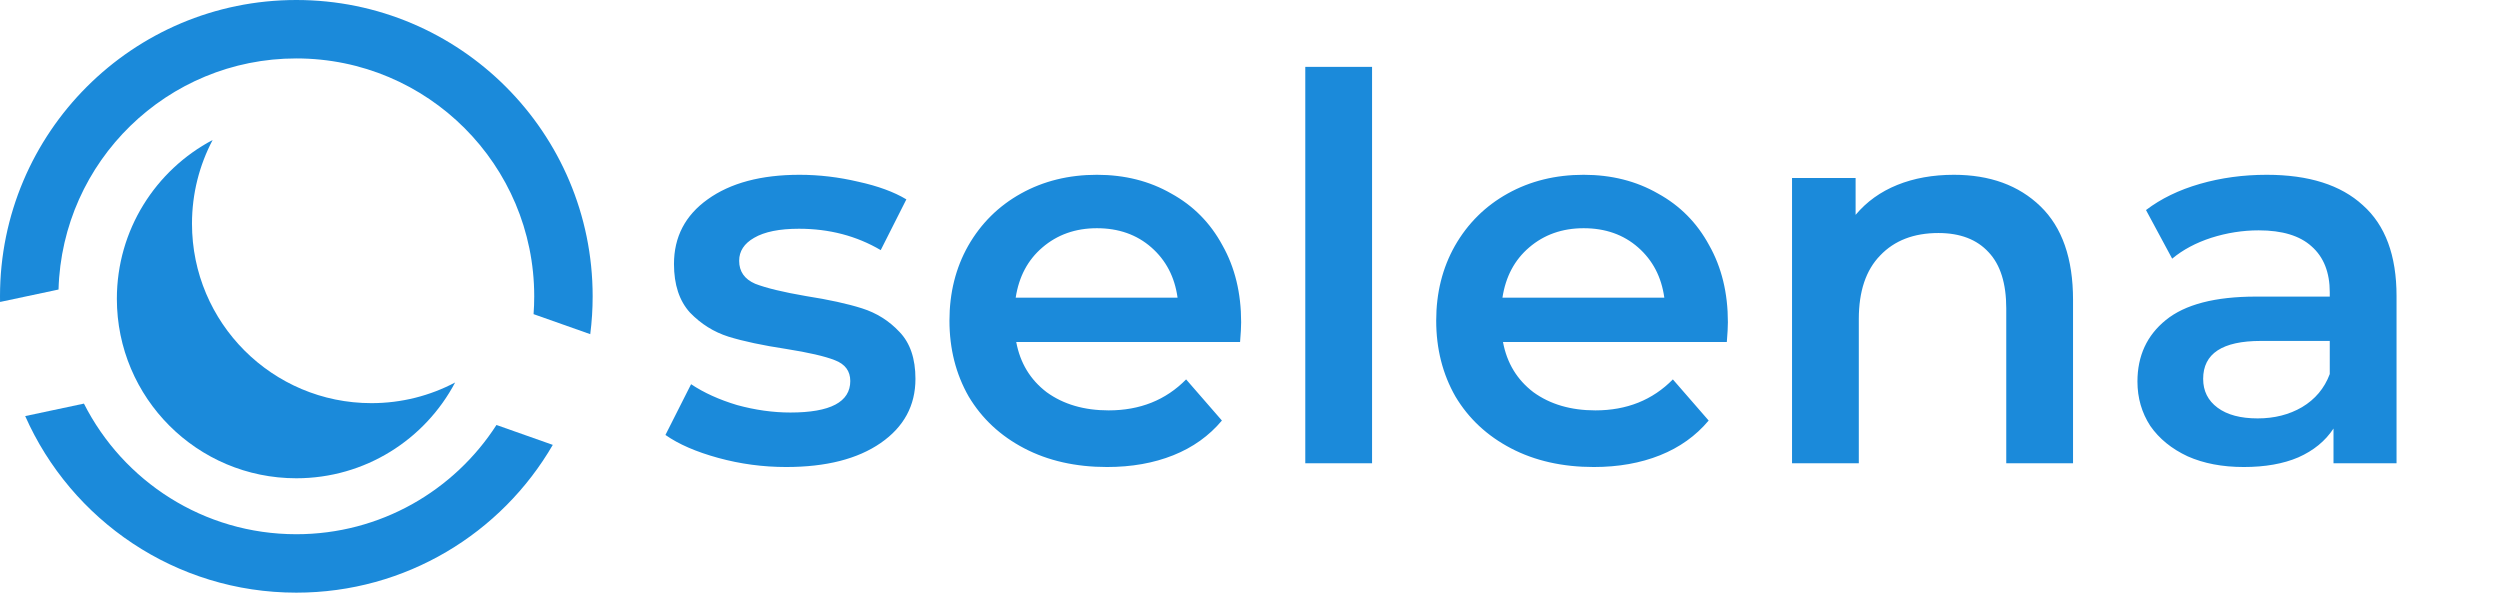
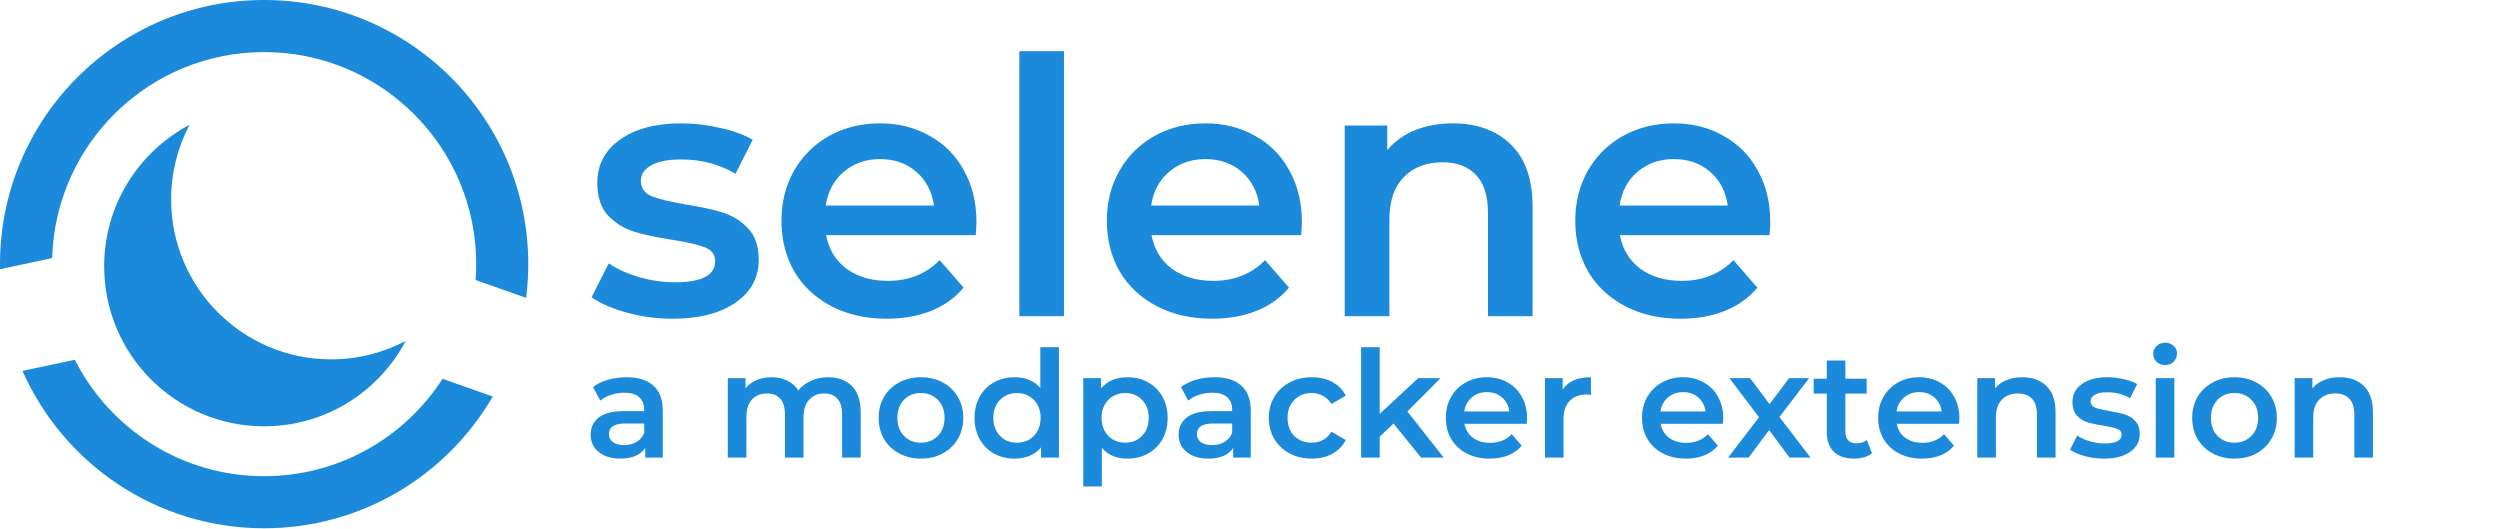
- <svg xmlns="http://www.w3.org/2000/svg" width="599" height="142" viewBox="0 0 599 142" fill="none">
+ <svg xmlns="http://www.w3.org/2000/svg" width="672" height="142" viewBox="0 0 672 142" fill="none">
  <path fill-rule="evenodd" clip-rule="evenodd" d="M141.426 80.068C141.805 77.099 142 74.072 142 71C142 31.788 110.212 0 71 0C31.788 0 0 31.788 0 71C0 71.451 0.004 71.9 0.013 72.349L14.023 69.371C14.885 38.644 40.065 14 71 14C102.48 14 128 39.52 128 71C128 72.436 127.947 73.859 127.843 75.268L141.426 80.068ZM132.448 106.592L118.955 101.824C108.812 117.571 91.124 128 71 128C48.767 128 29.507 115.271 20.11 96.703L6.037 99.694C17.06 124.613 41.999 142 71 142C97.242 142 120.159 127.763 132.448 106.592Z" fill="#1B8ADA" />
  <path fill-rule="evenodd" clip-rule="evenodd" d="M109.049 91.643C103.063 94.804 96.24 96.593 89 96.593C65.252 96.593 46 77.341 46 53.593C46 46.353 47.79 39.53 50.95 33.544C37.302 40.75 28 55.086 28 71.593C28 95.341 47.252 114.593 71 114.593C87.508 114.593 101.843 105.291 109.049 91.643Z" fill="#1B8ADA" />
-   <path d="M188.366 111.896C182.819 111.896 177.401 111.171 172.11 109.72C166.819 108.269 162.595 106.435 159.438 104.216L165.582 92.056C168.654 94.104 172.323 95.768 176.59 97.048C180.942 98.243 185.209 98.84 189.39 98.84C198.947 98.84 203.726 96.323 203.726 91.288C203.726 88.899 202.489 87.235 200.014 86.296C197.625 85.357 193.742 84.461 188.366 83.608C182.734 82.755 178.126 81.773 174.542 80.664C171.043 79.555 167.971 77.635 165.326 74.904C162.766 72.088 161.486 68.205 161.486 63.256C161.486 56.771 164.174 51.608 169.55 47.768C175.011 43.843 182.35 41.88 191.566 41.88C196.259 41.88 200.953 42.435 205.646 43.544C210.339 44.568 214.179 45.976 217.166 47.768L211.022 59.928C205.219 56.515 198.691 54.808 191.438 54.808C186.745 54.808 183.161 55.533 180.686 56.984C178.297 58.349 177.102 60.184 177.102 62.488C177.102 65.048 178.382 66.883 180.942 67.992C183.587 69.016 187.641 69.997 193.102 70.936C198.563 71.789 203.043 72.771 206.542 73.88C210.041 74.989 213.027 76.867 215.502 79.512C218.062 82.157 219.342 85.912 219.342 90.776C219.342 97.176 216.569 102.296 211.022 106.136C205.475 109.976 197.923 111.896 188.366 111.896ZM297.377 77.208C297.377 78.317 297.292 79.896 297.121 81.944H243.489C244.428 86.979 246.86 90.989 250.785 93.976C254.796 96.877 259.745 98.328 265.633 98.328C273.142 98.328 279.329 95.853 284.193 90.904L292.769 100.76C289.697 104.429 285.814 107.203 281.121 109.08C276.428 110.957 271.137 111.896 265.249 111.896C257.74 111.896 251.126 110.403 245.409 107.416C239.692 104.429 235.254 100.291 232.097 95C229.025 89.624 227.489 83.565 227.489 76.824C227.489 70.168 228.982 64.195 231.969 58.904C235.041 53.528 239.265 49.347 244.641 46.36C250.017 43.373 256.076 41.88 262.817 41.88C269.473 41.88 275.404 43.373 280.609 46.36C285.9 49.261 289.996 53.4 292.897 58.776C295.884 64.067 297.377 70.211 297.377 77.208ZM262.817 54.68C257.697 54.68 253.345 56.216 249.761 59.288C246.262 62.275 244.129 66.285 243.361 71.32H282.145C281.462 66.371 279.372 62.36 275.873 59.288C272.374 56.216 268.022 54.68 262.817 54.68ZM312.746 16.024H328.746V111H312.746V16.024ZM414.002 77.208C414.002 78.317 413.917 79.896 413.746 81.944H360.114C361.053 86.979 363.485 90.989 367.41 93.976C371.421 96.877 376.37 98.328 382.258 98.328C389.767 98.328 395.954 95.853 400.818 90.904L409.394 100.76C406.322 104.429 402.439 107.203 397.746 109.08C393.053 110.957 387.762 111.896 381.874 111.896C374.365 111.896 367.751 110.403 362.034 107.416C356.317 104.429 351.879 100.291 348.722 95C345.65 89.624 344.114 83.565 344.114 76.824C344.114 70.168 345.607 64.195 348.594 58.904C351.666 53.528 355.89 49.347 361.266 46.36C366.642 43.373 372.701 41.88 379.442 41.88C386.098 41.88 392.029 43.373 397.234 46.36C402.525 49.261 406.621 53.4 409.522 58.776C412.509 64.067 414.002 70.211 414.002 77.208ZM379.442 54.68C374.322 54.68 369.97 56.216 366.386 59.288C362.887 62.275 360.754 66.285 359.986 71.32H398.77C398.087 66.371 395.997 62.36 392.498 59.288C388.999 56.216 384.647 54.68 379.442 54.68ZM468.155 41.88C476.774 41.88 483.686 44.397 488.891 49.432C494.096 54.467 496.699 61.933 496.699 71.832V111H480.699V73.88C480.699 67.907 479.291 63.427 476.475 60.44C473.659 57.368 469.648 55.832 464.443 55.832C458.555 55.832 453.904 57.624 450.491 61.208C447.078 64.707 445.371 69.784 445.371 76.44V111H429.371V42.648H444.603V51.48C447.248 48.323 450.576 45.933 454.587 44.312C458.598 42.691 463.12 41.88 468.155 41.88ZM543.108 41.88C553.177 41.88 560.857 44.312 566.148 49.176C571.524 53.955 574.212 61.208 574.212 70.936V111H559.108V102.68C557.145 105.667 554.329 107.971 550.66 109.592C547.076 111.128 542.724 111.896 537.604 111.896C532.484 111.896 528.004 111.043 524.164 109.336C520.324 107.544 517.337 105.112 515.204 102.04C513.156 98.883 512.132 95.341 512.132 91.416C512.132 85.272 514.393 80.365 518.916 76.696C523.524 72.941 530.735 71.064 540.548 71.064H558.212V70.04C558.212 65.261 556.761 61.592 553.86 59.032C551.044 56.472 546.82 55.192 541.188 55.192C537.348 55.192 533.551 55.789 529.796 56.984C526.127 58.179 523.012 59.843 520.452 61.976L514.18 50.328C517.764 47.597 522.073 45.507 527.108 44.056C532.143 42.605 537.476 41.88 543.108 41.88ZM540.932 100.248C544.943 100.248 548.484 99.352 551.556 97.56C554.713 95.683 556.932 93.037 558.212 89.624V81.688H541.7C532.484 81.688 527.876 84.717 527.876 90.776C527.876 93.677 529.028 95.981 531.332 97.688C533.636 99.395 536.836 100.248 540.932 100.248Z" fill="#1B8ADA" />
+   <path d="M180.712 85.672C176.552 85.672 172.488 85.128 168.52 84.04C164.552 82.952 161.384 81.576 159.016 79.912L163.624 70.792C165.928 72.328 168.68 73.576 171.88 74.536C175.144 75.432 178.344 75.88 181.48 75.88C188.648 75.88 192.232 73.992 192.232 70.216C192.232 68.424 191.304 67.176 189.448 66.472C187.656 65.768 184.744 65.096 180.712 64.456C176.488 63.816 173.032 63.08 170.344 62.248C167.72 61.416 165.416 59.976 163.432 57.928C161.512 55.816 160.552 52.904 160.552 49.192C160.552 44.328 162.568 40.456 166.6 37.576C170.696 34.632 176.2 33.16 183.112 33.16C186.632 33.16 190.152 33.576 193.672 34.408C197.192 35.176 200.072 36.232 202.312 37.576L197.704 46.696C193.352 44.136 188.456 42.856 183.016 42.856C179.496 42.856 176.808 43.4 174.952 44.488C173.16 45.512 172.264 46.888 172.264 48.616C172.264 50.536 173.224 51.912 175.144 52.744C177.128 53.512 180.168 54.248 184.264 54.952C188.36 55.592 191.72 56.328 194.344 57.16C196.968 57.992 199.208 59.4 201.064 61.384C202.984 63.368 203.944 66.184 203.944 69.832C203.944 74.632 201.864 78.472 197.704 81.352C193.544 84.232 187.88 85.672 180.712 85.672ZM262.47 59.656C262.47 60.488 262.406 61.672 262.278 63.208H222.054C222.758 66.984 224.582 69.992 227.526 72.232C230.534 74.408 234.246 75.496 238.662 75.496C244.294 75.496 248.934 73.64 252.582 69.928L259.014 77.32C256.71 80.072 253.798 82.152 250.278 83.56C246.758 84.968 242.79 85.672 238.374 85.672C232.742 85.672 227.782 84.552 223.494 82.312C219.206 80.072 215.878 76.968 213.51 73C211.206 68.968 210.054 64.424 210.054 59.368C210.054 54.376 211.174 49.896 213.414 45.928C215.718 41.896 218.886 38.76 222.918 36.52C226.95 34.28 231.494 33.16 236.55 33.16C241.542 33.16 245.99 34.28 249.894 36.52C253.862 38.696 256.934 41.8 259.11 45.832C261.35 49.8 262.47 54.408 262.47 59.656ZM236.55 42.76C232.71 42.76 229.446 43.912 226.758 46.216C224.134 48.456 222.534 51.464 221.958 55.24H251.046C250.534 51.528 248.966 48.52 246.342 46.216C243.718 43.912 240.454 42.76 236.55 42.76ZM273.997 13.768H285.997V85H273.997V13.768ZM349.939 59.656C349.939 60.488 349.875 61.672 349.747 63.208H309.523C310.227 66.984 312.051 69.992 314.995 72.232C318.003 74.408 321.715 75.496 326.131 75.496C331.763 75.496 336.403 73.64 340.051 69.928L346.483 77.32C344.179 80.072 341.267 82.152 337.747 83.56C334.227 84.968 330.259 85.672 325.843 85.672C320.211 85.672 315.251 84.552 310.963 82.312C306.675 80.072 303.347 76.968 300.979 73C298.675 68.968 297.523 64.424 297.523 59.368C297.523 54.376 298.643 49.896 300.883 45.928C303.187 41.896 306.355 38.76 310.387 36.52C314.419 34.28 318.963 33.16 324.019 33.16C329.011 33.16 333.459 34.28 337.363 36.52C341.331 38.696 344.403 41.8 346.579 45.832C348.819 49.8 349.939 54.408 349.939 59.656ZM324.019 42.76C320.179 42.76 316.915 43.912 314.227 46.216C311.603 48.456 310.003 51.464 309.427 55.24H338.515C338.003 51.528 336.435 48.52 333.811 46.216C331.187 43.912 327.923 42.76 324.019 42.76ZM390.554 33.16C397.018 33.16 402.202 35.048 406.106 38.824C410.01 42.6 411.962 48.2 411.962 55.624V85H399.962V57.16C399.962 52.68 398.906 49.32 396.794 47.08C394.682 44.776 391.674 43.624 387.77 43.624C383.354 43.624 379.866 44.968 377.306 47.656C374.746 50.28 373.466 54.088 373.466 59.08V85H361.466V33.736H372.89V40.36C374.874 37.992 377.37 36.2 380.378 34.984C383.386 33.768 386.778 33.16 390.554 33.16ZM475.845 59.656C475.845 60.488 475.781 61.672 475.653 63.208H435.429C436.133 66.984 437.957 69.992 440.901 72.232C443.909 74.408 447.621 75.496 452.037 75.496C457.669 75.496 462.309 73.64 465.957 69.928L472.389 77.32C470.085 80.072 467.173 82.152 463.653 83.56C460.133 84.968 456.165 85.672 451.749 85.672C446.117 85.672 441.157 84.552 436.869 82.312C432.581 80.072 429.253 76.968 426.885 73C424.581 68.968 423.429 64.424 423.429 59.368C423.429 54.376 424.549 49.896 426.789 45.928C429.093 41.896 432.261 38.76 436.293 36.52C440.325 34.28 444.869 33.16 449.925 33.16C454.917 33.16 459.365 34.28 463.269 36.52C467.237 38.696 470.309 41.8 472.485 45.832C474.725 49.8 475.845 54.408 475.845 59.656ZM449.925 42.76C446.085 42.76 442.821 43.912 440.133 46.216C437.509 48.456 435.909 51.464 435.333 55.24H464.421C463.909 51.528 462.341 48.52 459.717 46.216C457.093 43.912 453.829 42.76 449.925 42.76Z" fill="#1B8ADA" />
+   <path d="M168.44 101.4C171.587 101.4 173.987 102.16 175.64 103.68C177.32 105.173 178.16 107.44 178.16 110.48V123H173.44V120.4C172.827 121.333 171.947 122.053 170.8 122.56C169.68 123.04 168.32 123.28 166.72 123.28C165.12 123.28 163.72 123.013 162.52 122.48C161.32 121.92 160.387 121.16 159.72 120.2C159.08 119.213 158.76 118.107 158.76 116.88C158.76 114.96 159.467 113.427 160.88 112.28C162.32 111.107 164.573 110.52 167.64 110.52H173.16V110.2C173.16 108.707 172.707 107.56 171.8 106.76C170.92 105.96 169.6 105.56 167.84 105.56C166.64 105.56 165.453 105.747 164.28 106.12C163.133 106.493 162.16 107.013 161.36 107.68L159.4 104.04C160.52 103.187 161.867 102.533 163.44 102.08C165.013 101.627 166.68 101.4 168.44 101.4ZM167.76 119.64C169.013 119.64 170.12 119.36 171.08 118.8C172.067 118.213 172.76 117.387 173.16 116.32V113.84H168C165.12 113.84 163.68 114.787 163.68 116.68C163.68 117.587 164.04 118.307 164.76 118.84C165.48 119.373 166.48 119.64 167.76 119.64ZM222.592 101.4C225.285 101.4 227.418 102.187 228.992 103.76C230.565 105.307 231.352 107.64 231.352 110.76V123H226.352V111.4C226.352 109.533 225.938 108.133 225.112 107.2C224.285 106.24 223.098 105.76 221.552 105.76C219.872 105.76 218.525 106.32 217.512 107.44C216.498 108.533 215.992 110.107 215.992 112.16V123H210.992V111.4C210.992 109.533 210.578 108.133 209.752 107.2C208.925 106.24 207.738 105.76 206.192 105.76C204.485 105.76 203.125 106.307 202.112 107.4C201.125 108.493 200.632 110.08 200.632 112.16V123H195.632V101.64H200.392V104.36C201.192 103.4 202.192 102.667 203.392 102.16C204.592 101.653 205.925 101.4 207.392 101.4C208.992 101.4 210.405 101.707 211.632 102.32C212.885 102.907 213.872 103.787 214.592 104.96C215.472 103.84 216.605 102.973 217.992 102.36C219.378 101.72 220.912 101.4 222.592 101.4ZM247.536 123.28C245.376 123.28 243.43 122.813 241.696 121.88C239.963 120.947 238.603 119.653 237.616 118C236.656 116.32 236.176 114.427 236.176 112.32C236.176 110.213 236.656 108.333 237.616 106.68C238.603 105.027 239.963 103.733 241.696 102.8C243.43 101.867 245.376 101.4 247.536 101.4C249.723 101.4 251.683 101.867 253.416 102.8C255.15 103.733 256.496 105.027 257.456 106.68C258.443 108.333 258.936 110.213 258.936 112.32C258.936 114.427 258.443 116.32 257.456 118C256.496 119.653 255.15 120.947 253.416 121.88C251.683 122.813 249.723 123.28 247.536 123.28ZM247.536 119C249.376 119 250.896 118.387 252.096 117.16C253.296 115.933 253.896 114.32 253.896 112.32C253.896 110.32 253.296 108.707 252.096 107.48C250.896 106.253 249.376 105.64 247.536 105.64C245.696 105.64 244.176 106.253 242.976 107.48C241.803 108.707 241.216 110.32 241.216 112.32C241.216 114.32 241.803 115.933 242.976 117.16C244.176 118.387 245.696 119 247.536 119ZM284.638 93.32V123H279.838V120.24C279.011 121.253 277.984 122.013 276.758 122.52C275.558 123.027 274.224 123.28 272.758 123.28C270.704 123.28 268.851 122.827 267.198 121.92C265.571 121.013 264.291 119.733 263.358 118.08C262.424 116.4 261.958 114.48 261.958 112.32C261.958 110.16 262.424 108.253 263.358 106.6C264.291 104.947 265.571 103.667 267.198 102.76C268.851 101.853 270.704 101.4 272.758 101.4C274.171 101.4 275.464 101.64 276.638 102.12C277.811 102.6 278.811 103.32 279.638 104.28V93.32H284.638ZM273.358 119C274.558 119 275.638 118.733 276.598 118.2C277.558 117.64 278.318 116.853 278.878 115.84C279.438 114.827 279.718 113.653 279.718 112.32C279.718 110.987 279.438 109.813 278.878 108.8C278.318 107.787 277.558 107.013 276.598 106.48C275.638 105.92 274.558 105.64 273.358 105.64C272.158 105.64 271.078 105.92 270.118 106.48C269.158 107.013 268.398 107.787 267.838 108.8C267.278 109.813 266.998 110.987 266.998 112.32C266.998 113.653 267.278 114.827 267.838 115.84C268.398 116.853 269.158 117.64 270.118 118.2C271.078 118.733 272.158 119 273.358 119ZM303.018 101.4C305.098 101.4 306.952 101.853 308.578 102.76C310.232 103.667 311.525 104.947 312.458 106.6C313.392 108.253 313.858 110.16 313.858 112.32C313.858 114.48 313.392 116.4 312.458 118.08C311.525 119.733 310.232 121.013 308.578 121.92C306.952 122.827 305.098 123.28 303.018 123.28C300.138 123.28 297.858 122.32 296.178 120.4V130.76H291.178V101.64H295.938V104.44C296.765 103.427 297.778 102.667 298.978 102.16C300.205 101.653 301.552 101.4 303.018 101.4ZM302.458 119C304.298 119 305.805 118.387 306.978 117.16C308.178 115.933 308.778 114.32 308.778 112.32C308.778 110.32 308.178 108.707 306.978 107.48C305.805 106.253 304.298 105.64 302.458 105.64C301.258 105.64 300.178 105.92 299.218 106.48C298.258 107.013 297.498 107.787 296.938 108.8C296.378 109.813 296.098 110.987 296.098 112.32C296.098 113.653 296.378 114.827 296.938 115.84C297.498 116.853 298.258 117.64 299.218 118.2C300.178 118.733 301.258 119 302.458 119ZM326.487 101.4C329.634 101.4 332.034 102.16 333.687 103.68C335.367 105.173 336.207 107.44 336.207 110.48V123H331.487V120.4C330.874 121.333 329.994 122.053 328.847 122.56C327.727 123.04 326.367 123.28 324.767 123.28C323.167 123.28 321.767 123.013 320.567 122.48C319.367 121.92 318.434 121.16 317.767 120.2C317.127 119.213 316.807 118.107 316.807 116.88C316.807 114.96 317.514 113.427 318.927 112.28C320.367 111.107 322.62 110.52 325.687 110.52H331.207V110.2C331.207 108.707 330.754 107.56 329.847 106.76C328.967 105.96 327.647 105.56 325.887 105.56C324.687 105.56 323.5 105.747 322.327 106.12C321.18 106.493 320.207 107.013 319.407 107.68L317.447 104.04C318.567 103.187 319.914 102.533 321.487 102.08C323.06 101.627 324.727 101.4 326.487 101.4ZM325.807 119.64C327.06 119.64 328.167 119.36 329.127 118.8C330.114 118.213 330.807 117.387 331.207 116.32V113.84H326.047C323.167 113.84 321.727 114.787 321.727 116.68C321.727 117.587 322.087 118.307 322.807 118.84C323.527 119.373 324.527 119.64 325.807 119.64ZM352.619 123.28C350.406 123.28 348.419 122.813 346.659 121.88C344.899 120.947 343.526 119.653 342.539 118C341.552 116.32 341.059 114.427 341.059 112.32C341.059 110.213 341.552 108.333 342.539 106.68C343.526 105.027 344.886 103.733 346.619 102.8C348.379 101.867 350.379 101.4 352.619 101.4C354.726 101.4 356.566 101.827 358.139 102.68C359.739 103.533 360.939 104.76 361.739 106.36L357.899 108.6C357.286 107.613 356.512 106.88 355.579 106.4C354.672 105.893 353.672 105.64 352.579 105.64C350.712 105.64 349.166 106.253 347.939 107.48C346.712 108.68 346.099 110.293 346.099 112.32C346.099 114.347 346.699 115.973 347.899 117.2C349.126 118.4 350.686 119 352.579 119C353.672 119 354.672 118.76 355.579 118.28C356.512 117.773 357.286 117.027 357.899 116.04L361.739 118.28C360.912 119.88 359.699 121.12 358.099 122C356.526 122.853 354.699 123.28 352.619 123.28ZM374.586 113.84L370.866 117.36V123H365.866V93.32H370.866V111.24L381.226 101.64H387.226L378.306 110.6L388.066 123H381.986L374.586 113.84ZM410.477 112.44C410.477 112.787 410.451 113.28 410.397 113.92H393.637C393.931 115.493 394.691 116.747 395.917 117.68C397.171 118.587 398.717 119.04 400.557 119.04C402.904 119.04 404.837 118.267 406.357 116.72L409.037 119.8C408.077 120.947 406.864 121.813 405.397 122.4C403.931 122.987 402.277 123.28 400.437 123.28C398.091 123.28 396.024 122.813 394.237 121.88C392.451 120.947 391.064 119.653 390.077 118C389.117 116.32 388.637 114.427 388.637 112.32C388.637 110.24 389.104 108.373 390.037 106.72C390.997 105.04 392.317 103.733 393.997 102.8C395.677 101.867 397.571 101.4 399.677 101.4C401.757 101.4 403.611 101.867 405.237 102.8C406.891 103.707 408.171 105 409.077 106.68C410.011 108.333 410.477 110.253 410.477 112.44ZM399.677 105.4C398.077 105.4 396.717 105.88 395.597 106.84C394.504 107.773 393.837 109.027 393.597 110.6H405.717C405.504 109.053 404.851 107.8 403.757 106.84C402.664 105.88 401.304 105.4 399.677 105.4ZM420.04 104.76C421.48 102.52 424.013 101.4 427.64 101.4V106.16C427.213 106.08 426.827 106.04 426.48 106.04C424.533 106.04 423.013 106.613 421.92 107.76C420.827 108.88 420.28 110.507 420.28 112.64V123H415.28V101.64H420.04V104.76ZM463.212 112.44C463.212 112.787 463.185 113.28 463.132 113.92H446.372C446.665 115.493 447.425 116.747 448.652 117.68C449.905 118.587 451.452 119.04 453.292 119.04C455.638 119.04 457.572 118.267 459.092 116.72L461.772 119.8C460.812 120.947 459.598 121.813 458.132 122.4C456.665 122.987 455.012 123.28 453.172 123.28C450.825 123.28 448.758 122.813 446.972 121.88C445.185 120.947 443.798 119.653 442.812 118C441.852 116.32 441.372 114.427 441.372 112.32C441.372 110.24 441.838 108.373 442.772 106.72C443.732 105.04 445.052 103.733 446.732 102.8C448.412 101.867 450.305 101.4 452.412 101.4C454.492 101.4 456.345 101.867 457.972 102.8C459.625 103.707 460.905 105 461.812 106.68C462.745 108.333 463.212 110.253 463.212 112.44ZM452.412 105.4C450.812 105.4 449.452 105.88 448.332 106.84C447.238 107.773 446.572 109.027 446.332 110.6H458.452C458.238 109.053 457.585 107.8 456.492 106.84C455.398 105.88 454.038 105.4 452.412 105.4ZM481.028 123L475.548 115.6L470.028 123H464.508L472.828 112.16L464.868 101.64H470.428L475.668 108.64L480.908 101.64H486.308L478.308 112.08L486.668 123H481.028ZM503.198 121.84C502.611 122.32 501.891 122.68 501.038 122.92C500.211 123.16 499.331 123.28 498.398 123.28C496.051 123.28 494.238 122.667 492.958 121.44C491.678 120.213 491.038 118.427 491.038 116.08V105.8H487.518V101.8H491.038V96.92H496.038V101.8H501.758V105.8H496.038V115.96C496.038 117 496.291 117.8 496.798 118.36C497.305 118.893 498.038 119.16 498.998 119.16C500.118 119.16 501.051 118.867 501.798 118.28L503.198 121.84ZM526.688 112.44C526.688 112.787 526.661 113.28 526.608 113.92H509.848C510.141 115.493 510.901 116.747 512.128 117.68C513.381 118.587 514.928 119.04 516.768 119.04C519.115 119.04 521.048 118.267 522.568 116.72L525.248 119.8C524.288 120.947 523.075 121.813 521.608 122.4C520.141 122.987 518.488 123.28 516.648 123.28C514.301 123.28 512.235 122.813 510.448 121.88C508.661 120.947 507.275 119.653 506.288 118C505.328 116.32 504.848 114.427 504.848 112.32C504.848 110.24 505.315 108.373 506.248 106.72C507.208 105.04 508.528 103.733 510.208 102.8C511.888 101.867 513.781 101.4 515.888 101.4C517.968 101.4 519.821 101.867 521.448 102.8C523.101 103.707 524.381 105 525.288 106.68C526.221 108.333 526.688 110.253 526.688 112.44ZM515.888 105.4C514.288 105.4 512.928 105.88 511.808 106.84C510.715 107.773 510.048 109.027 509.808 110.6H521.928C521.715 109.053 521.061 107.8 519.968 106.84C518.875 105.88 517.515 105.4 515.888 105.4ZM543.611 101.4C546.304 101.4 548.464 102.187 550.091 103.76C551.718 105.333 552.531 107.667 552.531 110.76V123H547.531V111.4C547.531 109.533 547.091 108.133 546.211 107.2C545.331 106.24 544.078 105.76 542.451 105.76C540.611 105.76 539.158 106.32 538.091 107.44C537.024 108.533 536.491 110.12 536.491 112.2V123H531.491V101.64H536.251V104.4C537.078 103.413 538.118 102.667 539.371 102.16C540.624 101.653 542.038 101.4 543.611 101.4ZM565.474 123.28C563.74 123.28 562.047 123.053 560.394 122.6C558.74 122.147 557.42 121.573 556.434 120.88L558.354 117.08C559.314 117.72 560.46 118.24 561.794 118.64C563.154 119.013 564.487 119.2 565.794 119.2C568.78 119.2 570.274 118.413 570.274 116.84C570.274 116.093 569.887 115.573 569.114 115.28C568.367 114.987 567.154 114.707 565.474 114.44C563.714 114.173 562.274 113.867 561.154 113.52C560.06 113.173 559.1 112.573 558.274 111.72C557.474 110.84 557.074 109.627 557.074 108.08C557.074 106.053 557.914 104.44 559.594 103.24C561.3 102.013 563.594 101.4 566.474 101.4C567.94 101.4 569.407 101.573 570.874 101.92C572.34 102.24 573.54 102.68 574.474 103.24L572.554 107.04C570.74 105.973 568.7 105.44 566.434 105.44C564.967 105.44 563.847 105.667 563.074 106.12C562.327 106.547 561.954 107.12 561.954 107.84C561.954 108.64 562.354 109.213 563.154 109.56C563.98 109.88 565.247 110.187 566.954 110.48C568.66 110.747 570.06 111.053 571.154 111.4C572.247 111.747 573.18 112.333 573.954 113.16C574.754 113.987 575.154 115.16 575.154 116.68C575.154 118.68 574.287 120.28 572.554 121.48C570.82 122.68 568.46 123.28 565.474 123.28ZM579.46 101.64H584.46V123H579.46V101.64ZM581.98 98.12C581.073 98.12 580.313 97.84 579.7 97.28C579.086 96.693 578.78 95.973 578.78 95.12C578.78 94.267 579.086 93.56 579.7 93C580.313 92.413 581.073 92.12 581.98 92.12C582.886 92.12 583.646 92.4 584.26 92.96C584.873 93.493 585.18 94.173 585.18 95C585.18 95.88 584.873 96.627 584.26 97.24C583.673 97.827 582.913 98.12 581.98 98.12ZM600.622 123.28C598.462 123.28 596.516 122.813 594.782 121.88C593.049 120.947 591.689 119.653 590.702 118C589.742 116.32 589.262 114.427 589.262 112.32C589.262 110.213 589.742 108.333 590.702 106.68C591.689 105.027 593.049 103.733 594.782 102.8C596.516 101.867 598.462 101.4 600.622 101.4C602.809 101.4 604.769 101.867 606.502 102.8C608.236 103.733 609.582 105.027 610.542 106.68C611.529 108.333 612.022 110.213 612.022 112.32C612.022 114.427 611.529 116.32 610.542 118C609.582 119.653 608.236 120.947 606.502 121.88C604.769 122.813 602.809 123.28 600.622 123.28ZM600.622 119C602.462 119 603.982 118.387 605.182 117.16C606.382 115.933 606.982 114.32 606.982 112.32C606.982 110.32 606.382 108.707 605.182 107.48C603.982 106.253 602.462 105.64 600.622 105.64C598.782 105.64 597.262 106.253 596.062 107.48C594.889 108.707 594.302 110.32 594.302 112.32C594.302 114.32 594.889 115.933 596.062 117.16C597.262 118.387 598.782 119 600.622 119ZM628.923 101.4C631.617 101.4 633.777 102.187 635.403 103.76C637.03 105.333 637.843 107.667 637.843 110.76V123H632.843V111.4C632.843 109.533 632.403 108.133 631.523 107.2C630.643 106.24 629.39 105.76 627.763 105.76C625.923 105.76 624.47 106.32 623.403 107.44C622.337 108.533 621.803 110.12 621.803 112.2V123H616.803V101.64H621.563V104.4C622.39 103.413 623.43 102.667 624.683 102.16C625.937 101.653 627.35 101.4 628.923 101.4Z" fill="#1B8ADA" />
</svg>
